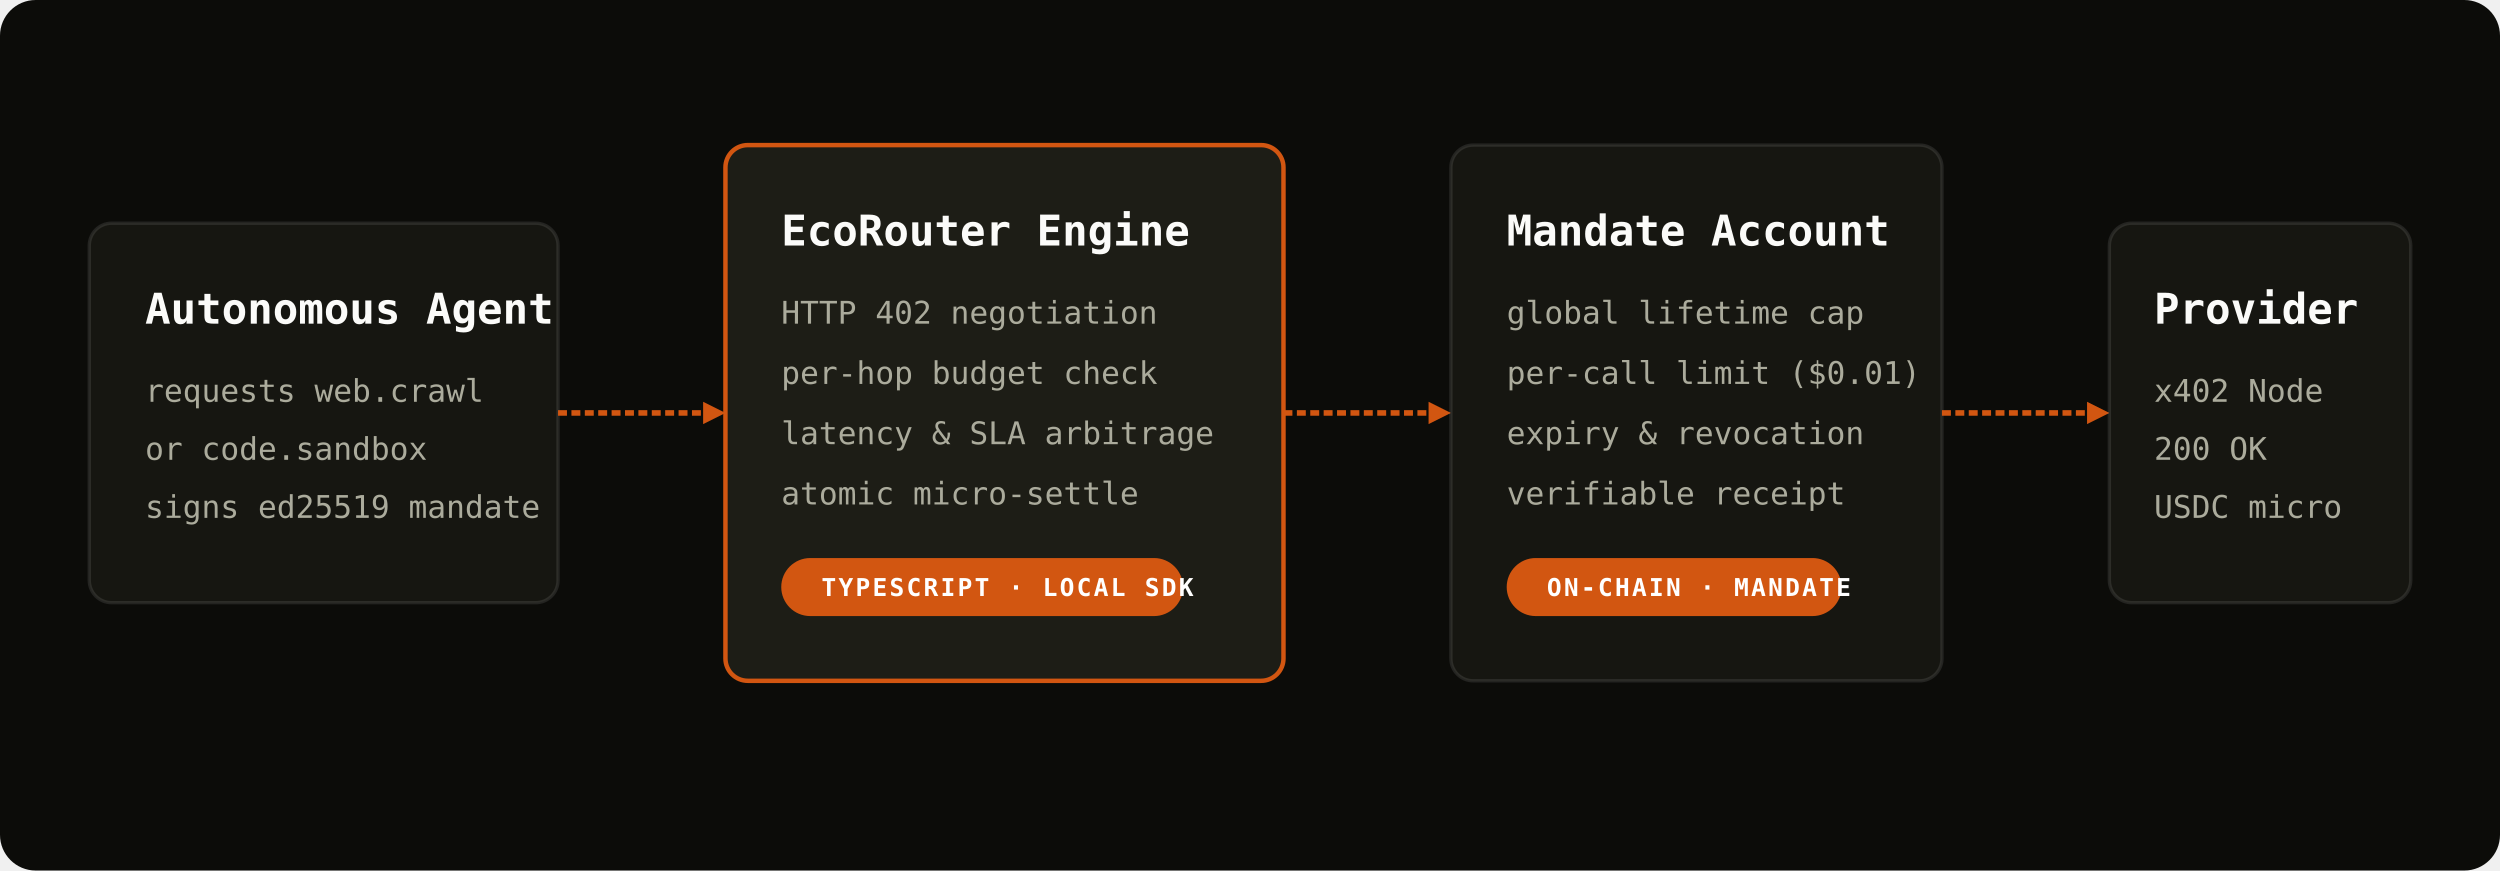
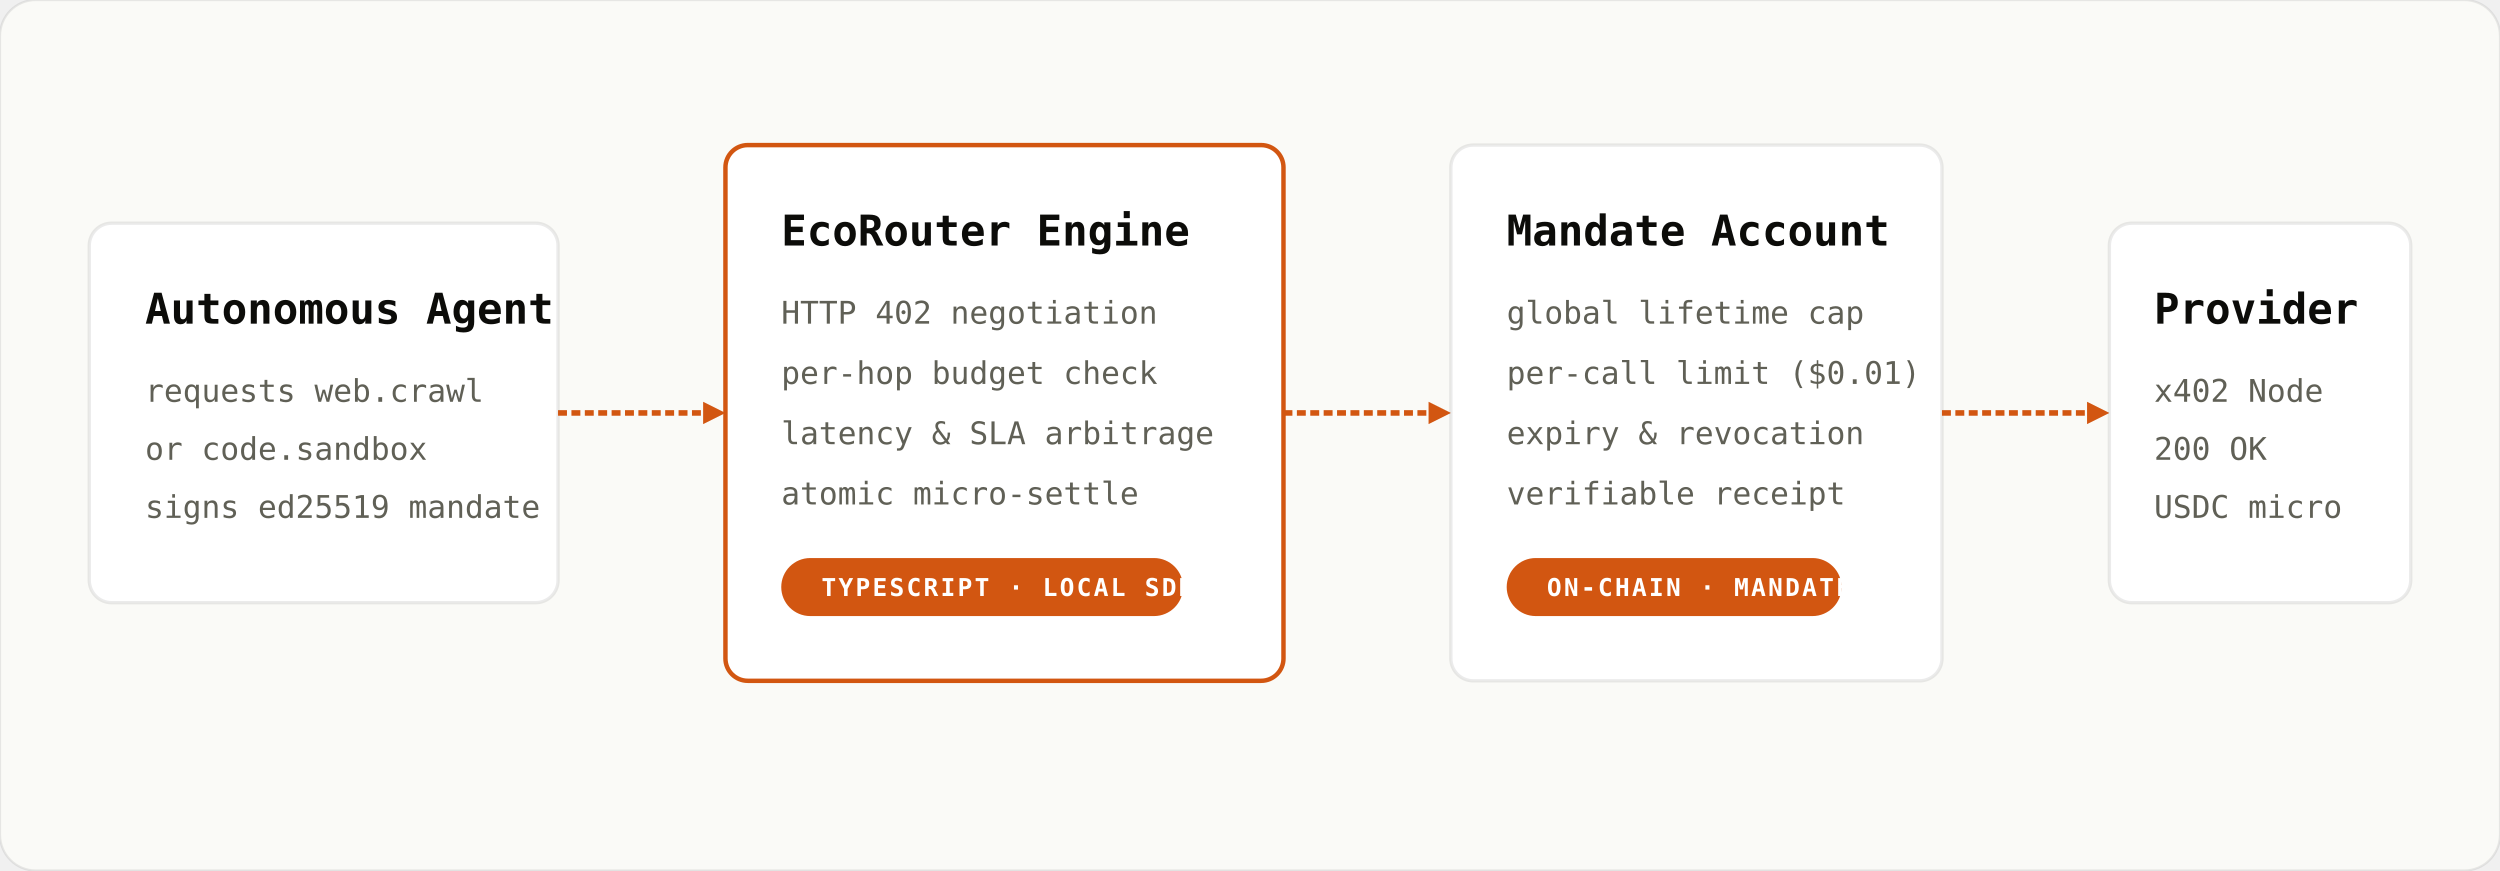
<svg xmlns="http://www.w3.org/2000/svg" viewBox="0 0 1120 390" role="img" aria-labelledby="title desc">
  <style>
-     .bg { fill: #0c0c09; }
-     .box { fill: #161611; stroke: rgba(255, 255, 255, 0.1); stroke-width: 1.5; }
-     .box-active { fill: #1d1d16; stroke: #d25611; stroke-width: 2; }
+     .bg { fill: #fafaf7; stroke: rgba(0, 0, 0, 0.08); stroke-width: 1; }
+     .box { fill: #ffffff; stroke: rgba(0, 0, 0, 0.08); stroke-width: 1.5; }
+     .box-active { fill: #ffffff; stroke: #d25611; stroke-width: 2; }
    .accent { fill: #d25611; }
-     .h { fill: #fbfbf9; font: 700 19px 'IBM Plex Mono', monospace, -apple-system, sans-serif; }
-     .p { fill: #abab9c; font: 14px 'IBM Plex Mono', monospace, -apple-system, sans-serif; }
+     .h { fill: #0c0c09; font: 700 19px 'IBM Plex Mono', monospace, -apple-system, sans-serif; }
+     .p { fill: #606056; font: 14px 'IBM Plex Mono', monospace, -apple-system, sans-serif; }
    .arrow { stroke: #d25611; stroke-width: 2.5; fill: none; stroke-dasharray: 4 2; }
    .badge { fill: #d25611; }
    .small { fill: #ffffff; font: 700 11px 'IBM Plex Mono', monospace; letter-spacing: 1px; }
  </style>
  <rect class="bg" width="1120" height="390" rx="16" />
  <rect class="box" x="40" y="100" width="210" height="170" rx="10" />
  <text class="h" x="65" y="145">Autonomous Agent</text>
  <text class="p" x="65" y="180">requests web.crawl</text>
  <text class="p" x="65" y="206">or code.sandbox</text>
  <text class="p" x="65" y="232">signs ed25519 mandate</text>
  <path class="arrow" d="M250 185h65" />
  <polygon class="accent" points="315,180 325,185 315,190" />
  <rect class="box-active" x="325" y="65" width="250" height="240" rx="10" />
  <text class="h" x="350" y="110">EcoRouter Engine</text>
  <text class="p" x="350" y="145">HTTP 402 negotiation</text>
  <text class="p" x="350" y="172">per-hop budget check</text>
  <text class="p" x="350" y="199">latency &amp; SLA arbitrage</text>
  <text class="p" x="350" y="226">atomic micro-settle</text>
  <rect class="badge" x="350" y="250" width="180" height="26" rx="13" />
  <text class="small" x="368" y="267">TYPESCRIPT · LOCAL SDK</text>
  <path class="arrow" d="M575 185h65" />
  <polygon class="accent" points="640,180 650,185 640,190" />
  <rect class="box" x="650" y="65" width="220" height="240" rx="10" />
  <text class="h" x="675" y="110">Mandate Account</text>
  <text class="p" x="675" y="145">global lifetime cap</text>
  <text class="p" x="675" y="172">per-call limit ($0.01)</text>
  <text class="p" x="675" y="199">expiry &amp; revocation</text>
  <text class="p" x="675" y="226">verifiable receipt</text>
  <rect class="badge" x="675" y="250" width="150" height="26" rx="13" />
  <text class="small" x="693" y="267">ON-CHAIN · MANDATE</text>
  <path class="arrow" d="M870 185h65" />
  <polygon class="accent" points="935,180 945,185 935,190" />
  <rect class="box" x="945" y="100" width="135" height="170" rx="10" />
  <text class="h" x="965" y="145">Provider</text>
  <text class="p" x="965" y="180">x402 Node</text>
  <text class="p" x="965" y="206">200 OK</text>
  <text class="p" x="965" y="232">USDC micro</text>
</svg>
